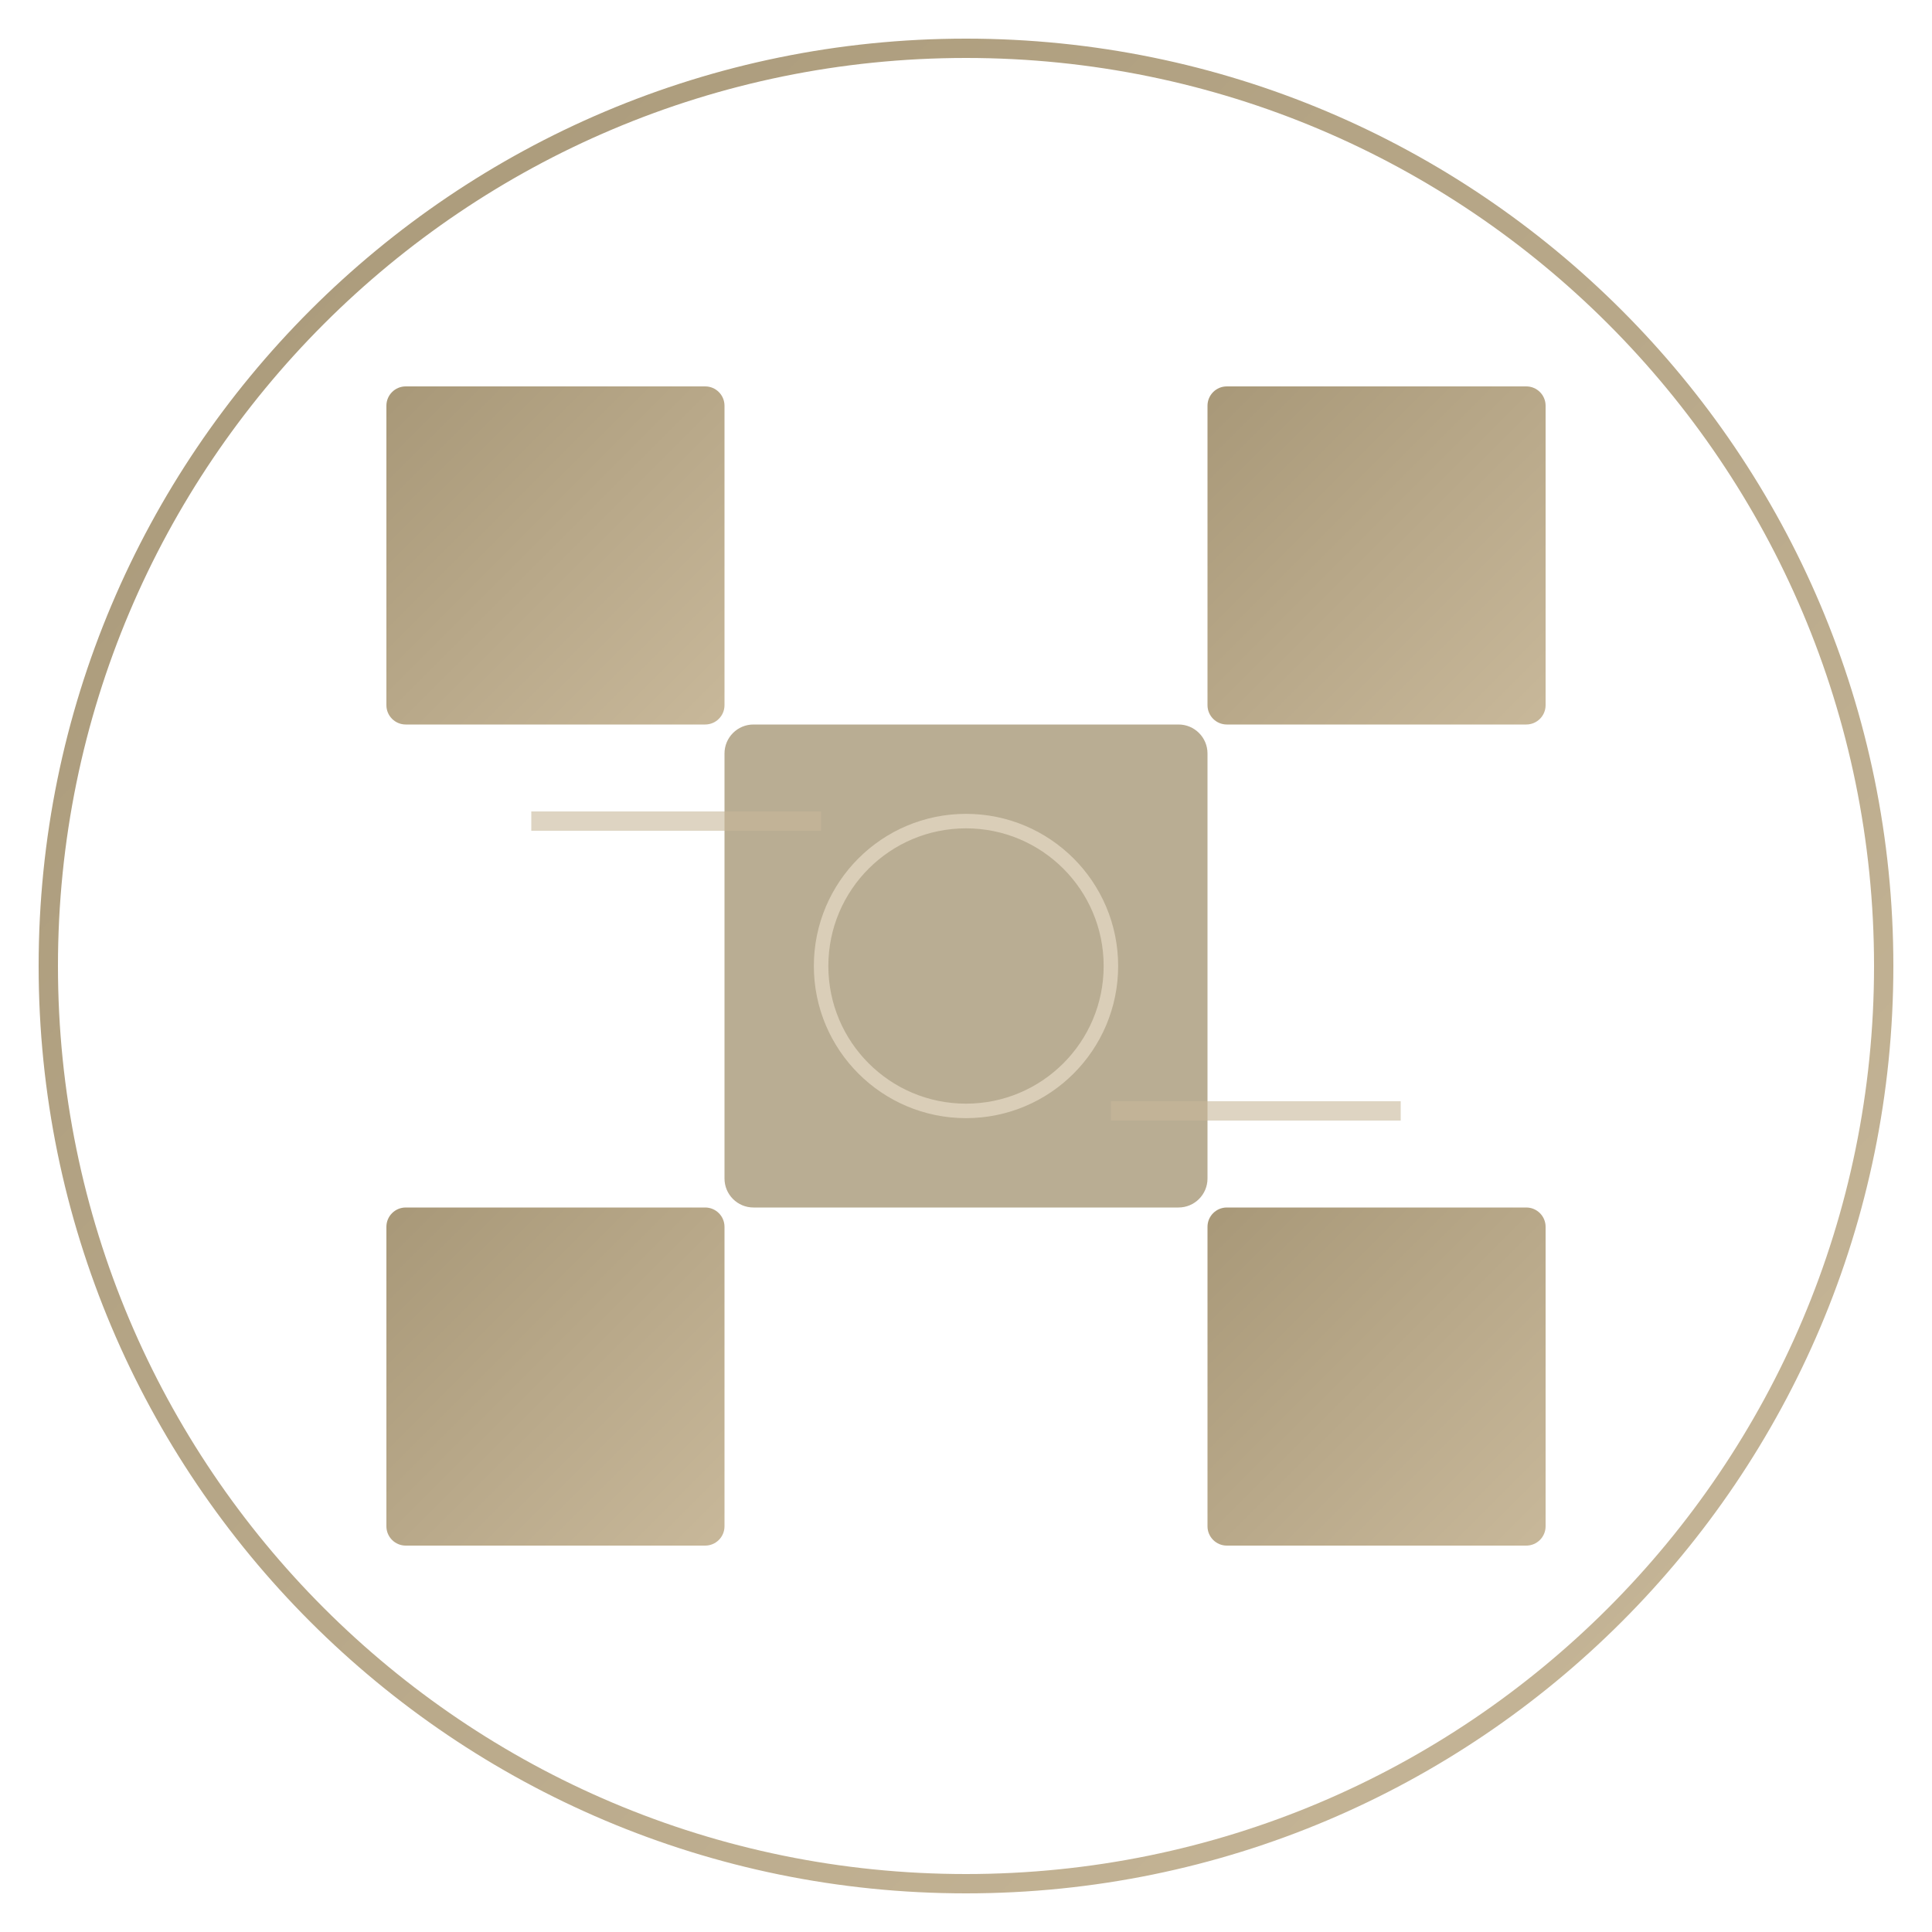
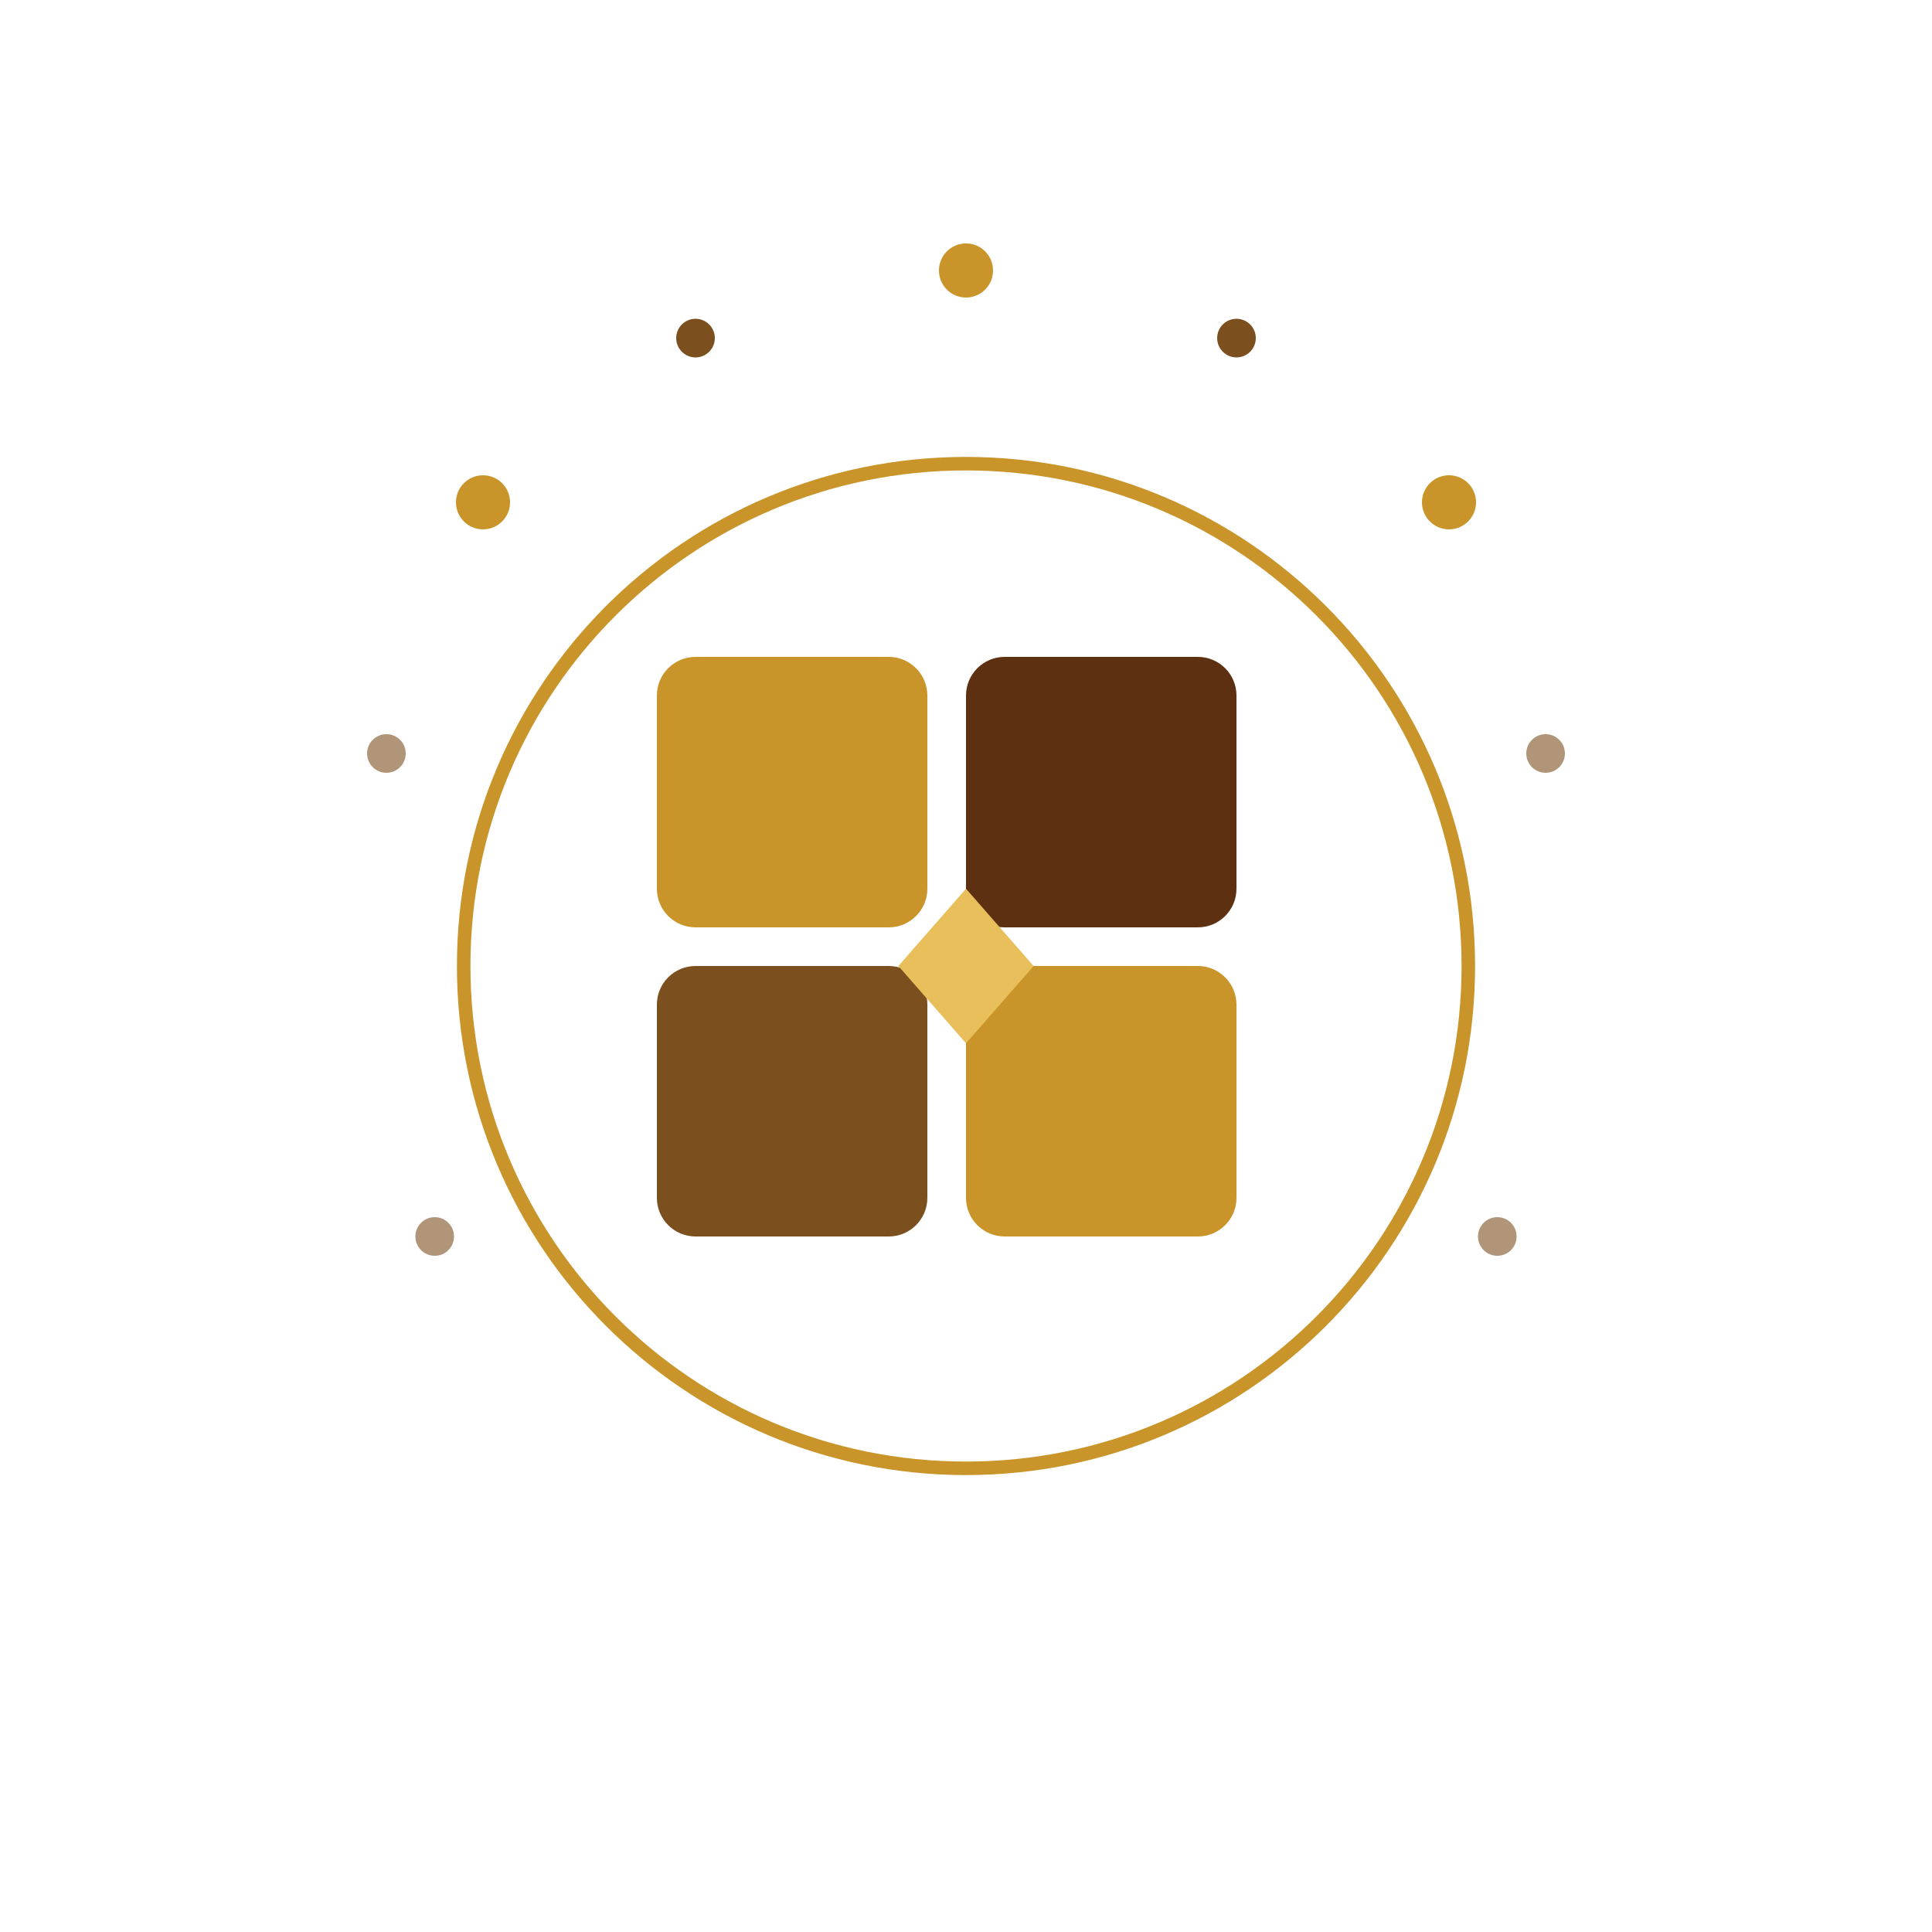
<svg xmlns="http://www.w3.org/2000/svg" viewBox="0 0 200 200">
-   <defs>
-     <linearGradient id="tileGrad" x1="0%" y1="0%" x2="100%" y2="100%">
-       <stop offset="0%" style="stop-color:#a89878;stop-opacity:1" />
-       <stop offset="100%" style="stop-color:#c8b89a;stop-opacity:1" />
-     </linearGradient>
-   </defs>
-   <circle cx="100" cy="100" r="95" fill="none" stroke="url(#tileGrad)" stroke-width="2" />
-   <g fill="url(#tileGrad)">
-     <rect x="40" y="40" width="35" height="35" rx="2" />
-     <rect x="125" y="40" width="35" height="35" rx="2" />
-     <rect x="75" y="75" width="50" height="50" rx="3" fill="#a89878" opacity="0.8" />
-     <rect x="40" y="125" width="35" height="35" rx="2" />
-     <rect x="125" y="125" width="35" height="35" rx="2" />
-   </g>
-   <g stroke="#c8b89a" stroke-width="2" fill="none" opacity="0.6">
-     <line x1="55" y1="85" x2="85" y2="85" />
-     <line x1="115" y1="115" x2="145" y2="115" />
-   </g>
-   <circle cx="100" cy="100" r="15" fill="none" stroke="#e8dcc8" stroke-width="1.5" opacity="0.7" />
+   <circle cx="100" cy="28" r="2.8" fill="#C9952A" />
+   <circle cx="128" cy="35" r="2.0" fill="#7B4F1E" />
+   <circle cx="150" cy="52" r="2.8" fill="#C9952A" />
+   <circle cx="160" cy="78" r="2.0" fill="#7B4F1E" opacity="0.6" />
+   <circle cx="155" cy="128" r="2.0" fill="#7B4F1E" opacity="0.6" />
+   <circle cx="72" cy="35" r="2.0" fill="#7B4F1E" />
+   <circle cx="50" cy="52" r="2.8" fill="#C9952A" />
+   <circle cx="40" cy="78" r="2.0" fill="#7B4F1E" opacity="0.6" />
+   <circle cx="45" cy="128" r="2.0" fill="#7B4F1E" opacity="0.6" />
+   <circle cx="100" cy="100" r="52" fill="none" stroke="#C9952A" stroke-width="1.4" />
+   <rect x="68" y="68" width="28" height="28" rx="4" fill="#C9952A" />
+   <rect x="100" y="68" width="28" height="28" rx="4" fill="#5C3010" />
+   <rect x="68" y="100" width="28" height="28" rx="4" fill="#7B4F1E" />
+   <rect x="100" y="100" width="28" height="28" rx="4" fill="#C9952A" />
+   <polygon points="100,92 107,100 100,108 93,100" fill="#E8BF5A" />
</svg>
